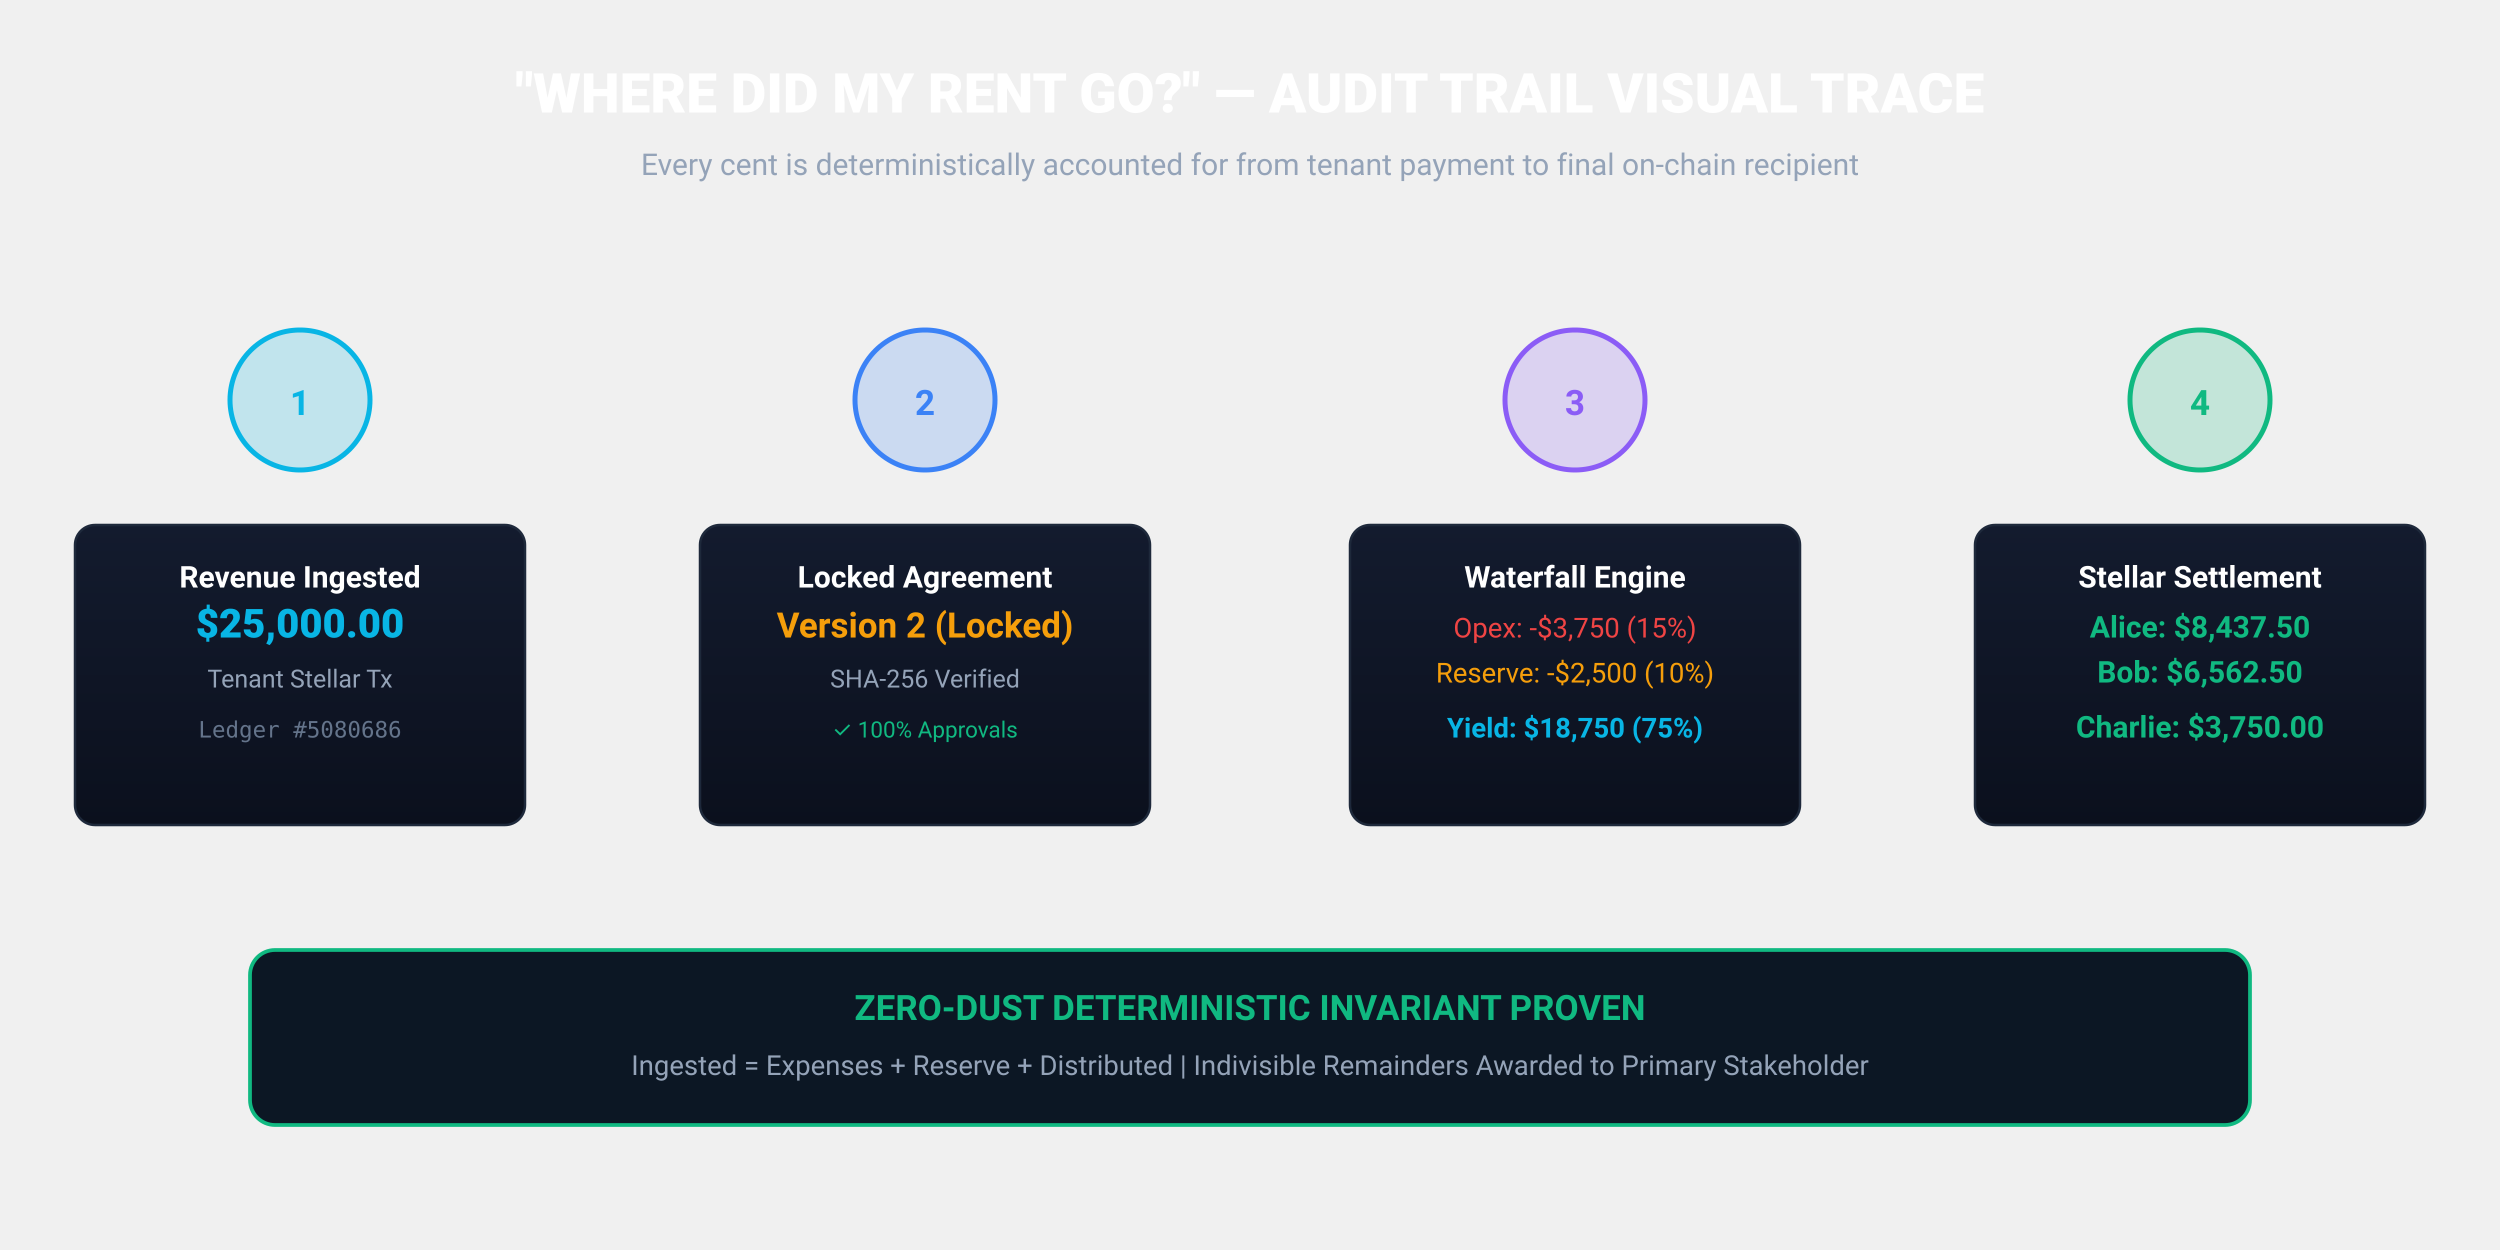
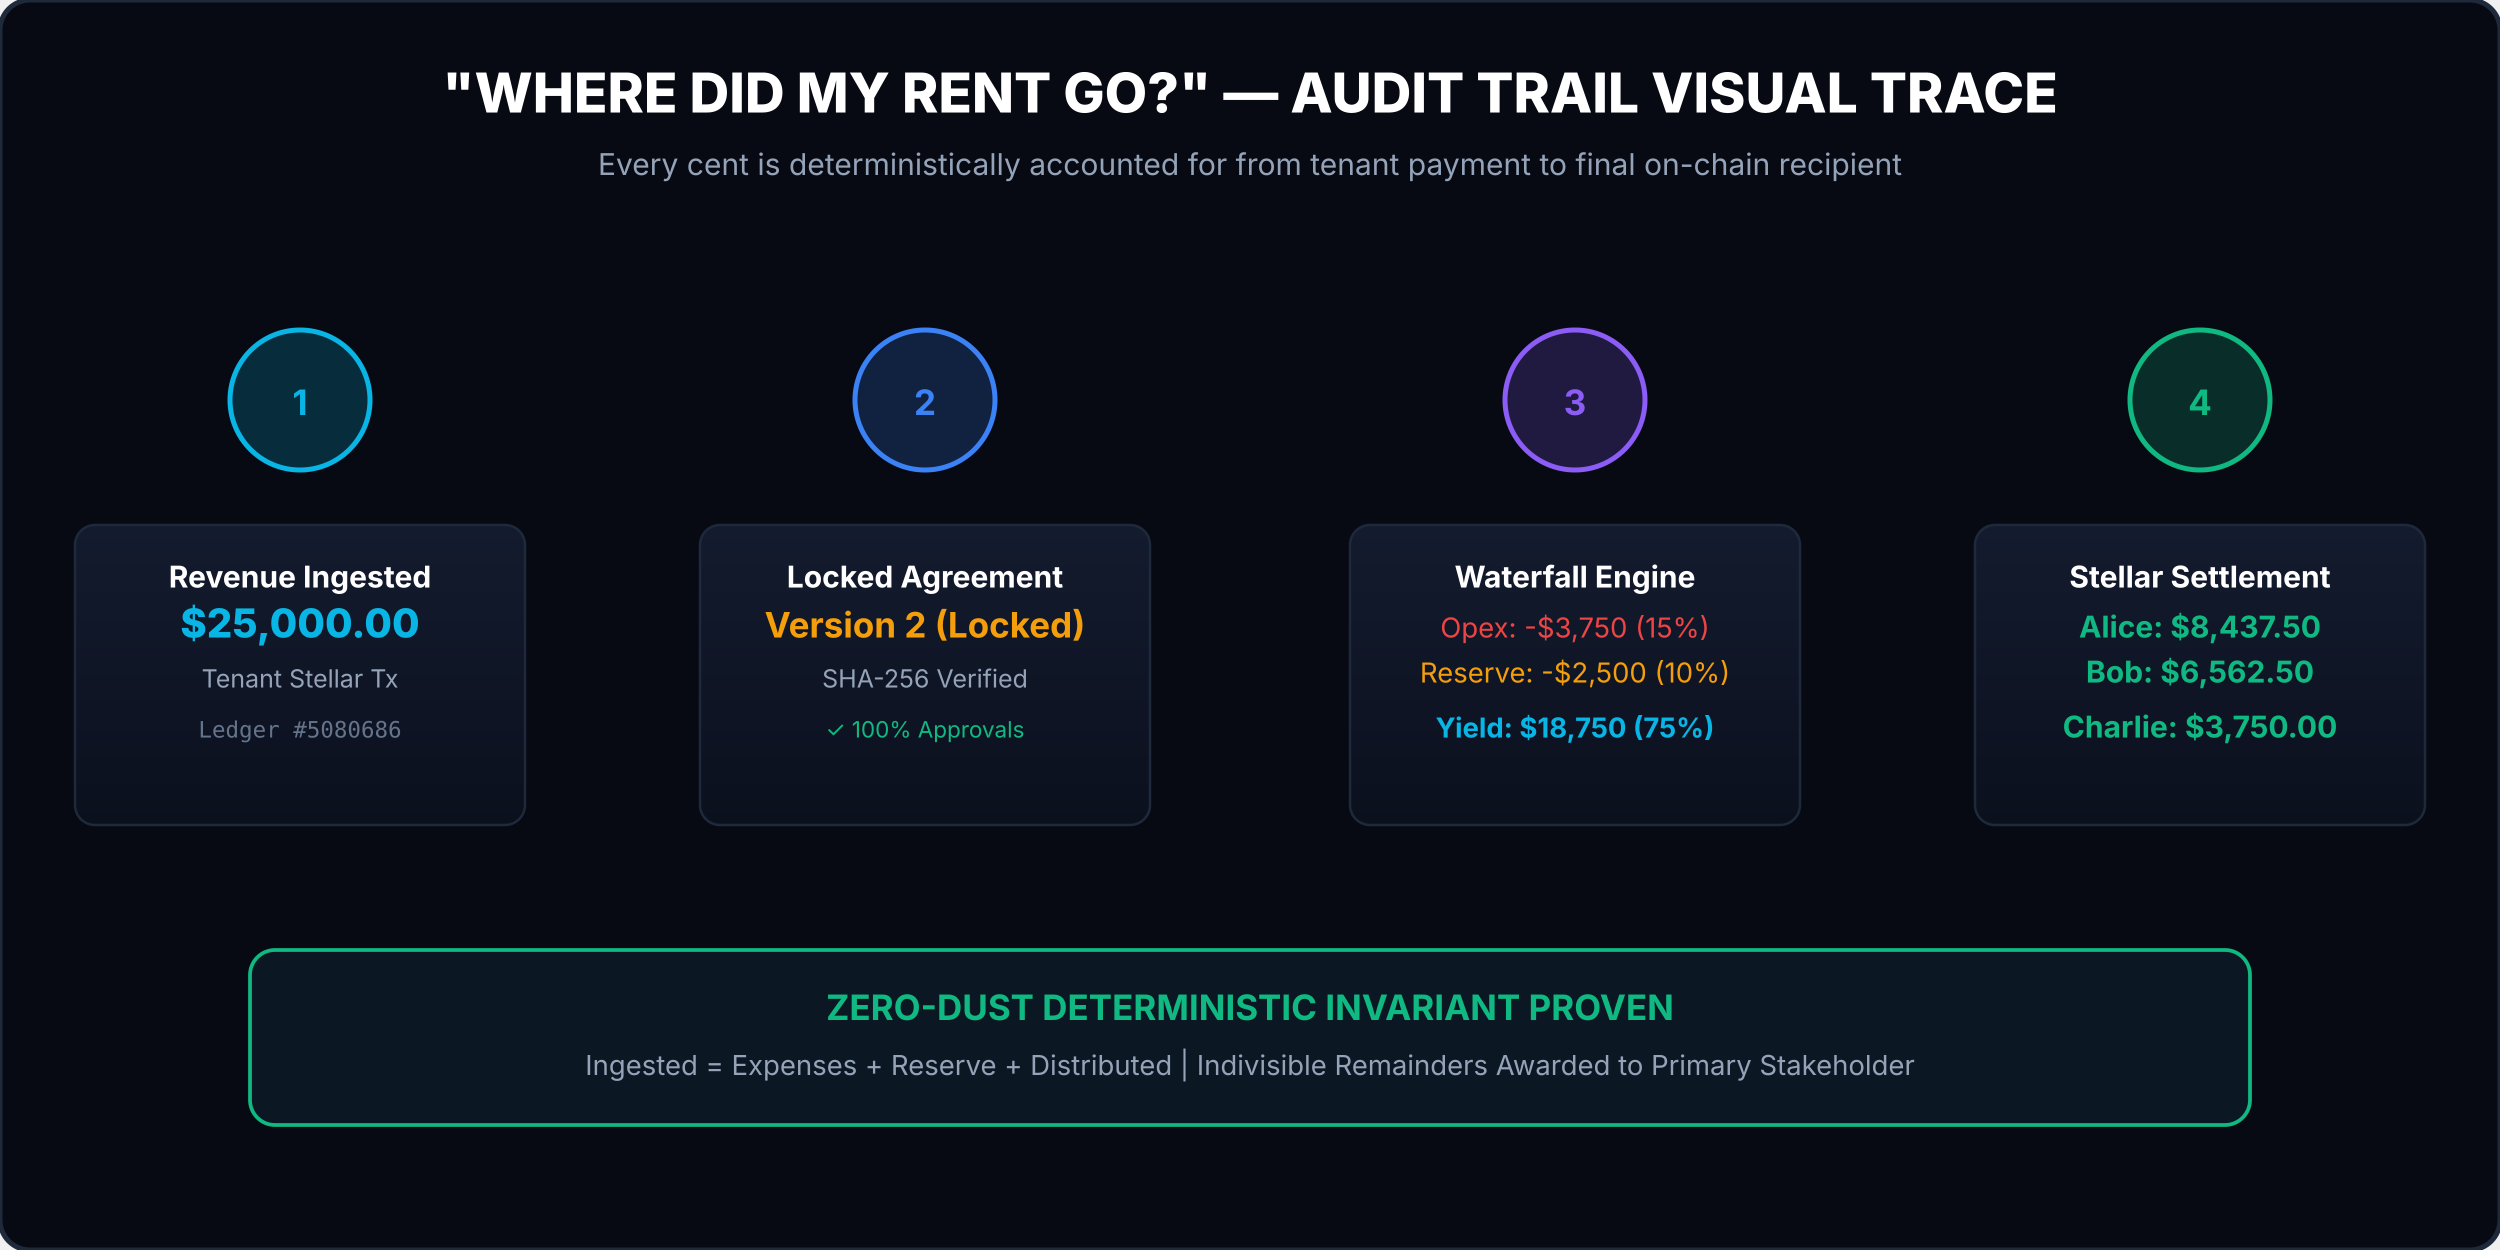
- <svg xmlns="http://www.w3.org/2000/svg" viewBox="0 0 1000 500" width="1000" height="500" style="background:#070a13; font-family: -apple-system, BlinkMacSystemFont, 'Segoe UI', Roboto, Helvetica, Arial, sans-serif;">
+ <svg xmlns="http://www.w3.org/2000/svg" viewBox="0 0 1000 500" width="1000" height="500">
  <defs>
    <linearGradient id="trace-line" x1="0%" y1="0%" x2="100%" y2="0%">
      <stop offset="0%" stop-color="#08B5E5" />
      <stop offset="50%" stop-color="#3B82F6" />
      <stop offset="100%" stop-color="#10B981" />
    </linearGradient>
    <linearGradient id="card-grad" x1="0%" y1="0%" x2="0%" y2="100%">
      <stop offset="0%" stop-color="#131b2e" />
      <stop offset="100%" stop-color="#0b101d" />
    </linearGradient>
  </defs>
-   <text x="500" y="45" fill="#FFFFFF" font-size="22" font-weight="800" text-anchor="middle">"WHERE DID MY RENT GO?" — AUDIT TRAIL VISUAL TRACE</text>
-   <text x="500" y="70" fill="#94A3B8" font-size="12" text-anchor="middle">Every cent is deterministically accounted for from tenant payment to final on-chain recipient</text>
+   <rect width="1000" height="500" fill="#070a13" rx="12" stroke="#1e293b" stroke-width="2" />
+   <text x="500" y="45" fill="#FFFFFF" font-family="system-ui, -apple-system, sans-serif" font-size="22" font-weight="800" text-anchor="middle">"WHERE DID MY RENT GO?" — AUDIT TRAIL VISUAL TRACE</text>
+   <text x="500" y="70" fill="#94A3B8" font-family="system-ui, -apple-system, sans-serif" font-size="12" text-anchor="middle">Every cent is deterministically accounted for from tenant payment to final on-chain recipient</text>
  <line x1="120" y1="160" x2="880" y2="160" stroke="url(#trace-line)" stroke-width="3" stroke-dasharray="6 6" />
  <circle cx="120" cy="160" r="28" fill="#08B5E5" fill-opacity="0.2" stroke="#08B5E5" stroke-width="2" />
-   <text x="120" y="166" fill="#08B5E5" font-size="14" font-weight="bold" text-anchor="middle">1</text>
+   <text x="120" y="166" fill="#08B5E5" font-family="system-ui, -apple-system, sans-serif" font-size="14" font-weight="bold" text-anchor="middle">1</text>
  <rect x="30" y="210" width="180" height="120" rx="8" fill="url(#card-grad)" stroke="#1e293b" stroke-width="1" />
-   <text x="120" y="235" fill="#FFFFFF" font-size="12" font-weight="bold" text-anchor="middle">Revenue Ingested</text>
-   <text x="120" y="255" fill="#08B5E5" font-size="16" font-weight="800" text-anchor="middle">$25,000.00</text>
-   <text x="120" y="275" fill="#94A3B8" font-size="10" text-anchor="middle">Tenant Stellar Tx</text>
-   <text x="120" y="295" fill="#64748B" font-size="9" font-family="monospace" text-anchor="middle">Ledger #5080686</text>
+   <text x="120" y="235" fill="#FFFFFF" font-family="system-ui, -apple-system, sans-serif" font-size="12" font-weight="bold" text-anchor="middle">Revenue Ingested</text>
+   <text x="120" y="255" fill="#08B5E5" font-family="system-ui, -apple-system, sans-serif" font-size="16" font-weight="800" text-anchor="middle">$25,000.00</text>
+   <text x="120" y="275" fill="#94A3B8" font-family="system-ui, -apple-system, sans-serif" font-size="10" text-anchor="middle">Tenant Stellar Tx</text>
+   <text x="120" y="295" fill="#64748B" font-family="monospace" font-size="9" text-anchor="middle">Ledger #5080686</text>
  <circle cx="370" cy="160" r="28" fill="#3B82F6" fill-opacity="0.2" stroke="#3B82F6" stroke-width="2" />
-   <text x="370" y="166" fill="#3B82F6" font-size="14" font-weight="bold" text-anchor="middle">2</text>
+   <text x="370" y="166" fill="#3B82F6" font-family="system-ui, -apple-system, sans-serif" font-size="14" font-weight="bold" text-anchor="middle">2</text>
  <rect x="280" y="210" width="180" height="120" rx="8" fill="url(#card-grad)" stroke="#1e293b" stroke-width="1" />
-   <text x="370" y="235" fill="#FFFFFF" font-size="12" font-weight="bold" text-anchor="middle">Locked Agreement</text>
-   <text x="370" y="255" fill="#F59E0B" font-size="14" font-weight="700" text-anchor="middle">Version 2 (Locked)</text>
-   <text x="370" y="275" fill="#94A3B8" font-size="10" text-anchor="middle">SHA-256 Verified</text>
-   <text x="370" y="295" fill="#10B981" font-size="9" text-anchor="middle">✓ 100% Approvals</text>
+   <text x="370" y="235" fill="#FFFFFF" font-family="system-ui, -apple-system, sans-serif" font-size="12" font-weight="bold" text-anchor="middle">Locked Agreement</text>
+   <text x="370" y="255" fill="#F59E0B" font-family="system-ui, -apple-system, sans-serif" font-size="14" font-weight="700" text-anchor="middle">Version 2 (Locked)</text>
+   <text x="370" y="275" fill="#94A3B8" font-family="system-ui, -apple-system, sans-serif" font-size="10" text-anchor="middle">SHA-256 Verified</text>
+   <text x="370" y="295" fill="#10B981" font-family="system-ui, -apple-system, sans-serif" font-size="9" text-anchor="middle">✓ 100% Approvals</text>
  <circle cx="630" cy="160" r="28" fill="#8B5CF6" fill-opacity="0.2" stroke="#8B5CF6" stroke-width="2" />
-   <text x="630" y="166" fill="#8B5CF6" font-size="14" font-weight="bold" text-anchor="middle">3</text>
+   <text x="630" y="166" fill="#8B5CF6" font-family="system-ui, -apple-system, sans-serif" font-size="14" font-weight="bold" text-anchor="middle">3</text>
  <rect x="540" y="210" width="180" height="120" rx="8" fill="url(#card-grad)" stroke="#1e293b" stroke-width="1" />
-   <text x="630" y="235" fill="#FFFFFF" font-size="12" font-weight="bold" text-anchor="middle">Waterfall Engine</text>
-   <text x="630" y="255" fill="#EF4444" font-size="11" text-anchor="middle">Opex: -$3,750 (15%)</text>
-   <text x="630" y="273" fill="#F59E0B" font-size="11" text-anchor="middle">Reserve: -$2,500 (10%)</text>
-   <text x="630" y="295" fill="#08B5E5" font-size="11" font-weight="bold" text-anchor="middle">Yield: $18,750 (75%)</text>
+   <text x="630" y="235" fill="#FFFFFF" font-family="system-ui, -apple-system, sans-serif" font-size="12" font-weight="bold" text-anchor="middle">Waterfall Engine</text>
+   <text x="630" y="255" fill="#EF4444" font-family="system-ui, -apple-system, sans-serif" font-size="11" text-anchor="middle">Opex: -$3,750 (15%)</text>
+   <text x="630" y="273" fill="#F59E0B" font-family="system-ui, -apple-system, sans-serif" font-size="11" text-anchor="middle">Reserve: -$2,500 (10%)</text>
+   <text x="630" y="295" fill="#08B5E5" font-family="system-ui, -apple-system, sans-serif" font-size="11" font-weight="bold" text-anchor="middle">Yield: $18,750 (75%)</text>
  <circle cx="880" cy="160" r="28" fill="#10B981" fill-opacity="0.2" stroke="#10B981" stroke-width="2" />
-   <text x="880" y="166" fill="#10B981" font-size="14" font-weight="bold" text-anchor="middle">4</text>
+   <text x="880" y="166" fill="#10B981" font-family="system-ui, -apple-system, sans-serif" font-size="14" font-weight="bold" text-anchor="middle">4</text>
  <rect x="790" y="210" width="180" height="120" rx="8" fill="url(#card-grad)" stroke="#1e293b" stroke-width="1" />
-   <text x="880" y="235" fill="#FFFFFF" font-size="12" font-weight="bold" text-anchor="middle">Stellar Settlement</text>
-   <text x="880" y="255" fill="#10B981" font-size="12" font-weight="bold" text-anchor="middle">Alice: $8,437.50</text>
-   <text x="880" y="273" fill="#10B981" font-size="12" font-weight="bold" text-anchor="middle">Bob: $6,562.50</text>
-   <text x="880" y="295" fill="#10B981" font-size="12" font-weight="bold" text-anchor="middle">Charlie: $3,750.00</text>
+   <text x="880" y="235" fill="#FFFFFF" font-family="system-ui, -apple-system, sans-serif" font-size="12" font-weight="bold" text-anchor="middle">Stellar Settlement</text>
+   <text x="880" y="255" fill="#10B981" font-family="system-ui, -apple-system, sans-serif" font-size="12" font-weight="bold" text-anchor="middle">Alice: $8,437.50</text>
+   <text x="880" y="273" fill="#10B981" font-family="system-ui, -apple-system, sans-serif" font-size="12" font-weight="bold" text-anchor="middle">Bob: $6,562.50</text>
+   <text x="880" y="295" fill="#10B981" font-family="system-ui, -apple-system, sans-serif" font-size="12" font-weight="bold" text-anchor="middle">Charlie: $3,750.00</text>
  <rect x="100" y="380" width="800" height="70" rx="10" fill="#0c1724" stroke="#10b981" stroke-width="1.5" />
-   <text x="500" y="408" fill="#10B981" font-size="14" font-weight="bold" text-anchor="middle">ZERO-DUST DETERMINISTIC INVARIANT PROVEN</text>
-   <text x="500" y="430" fill="#94A3B8" font-size="11" text-anchor="middle">Ingested = Expenses + Reserve + Distributed | Indivisible Remainders Awarded to Primary Stakeholder</text>
+   <text x="500" y="408" fill="#10B981" font-family="system-ui, -apple-system, sans-serif" font-size="14" font-weight="bold" text-anchor="middle">ZERO-DUST DETERMINISTIC INVARIANT PROVEN</text>
+   <text x="500" y="430" fill="#94A3B8" font-family="system-ui, -apple-system, sans-serif" font-size="11" text-anchor="middle">Ingested = Expenses + Reserve + Distributed | Indivisible Remainders Awarded to Primary Stakeholder</text>
</svg>
